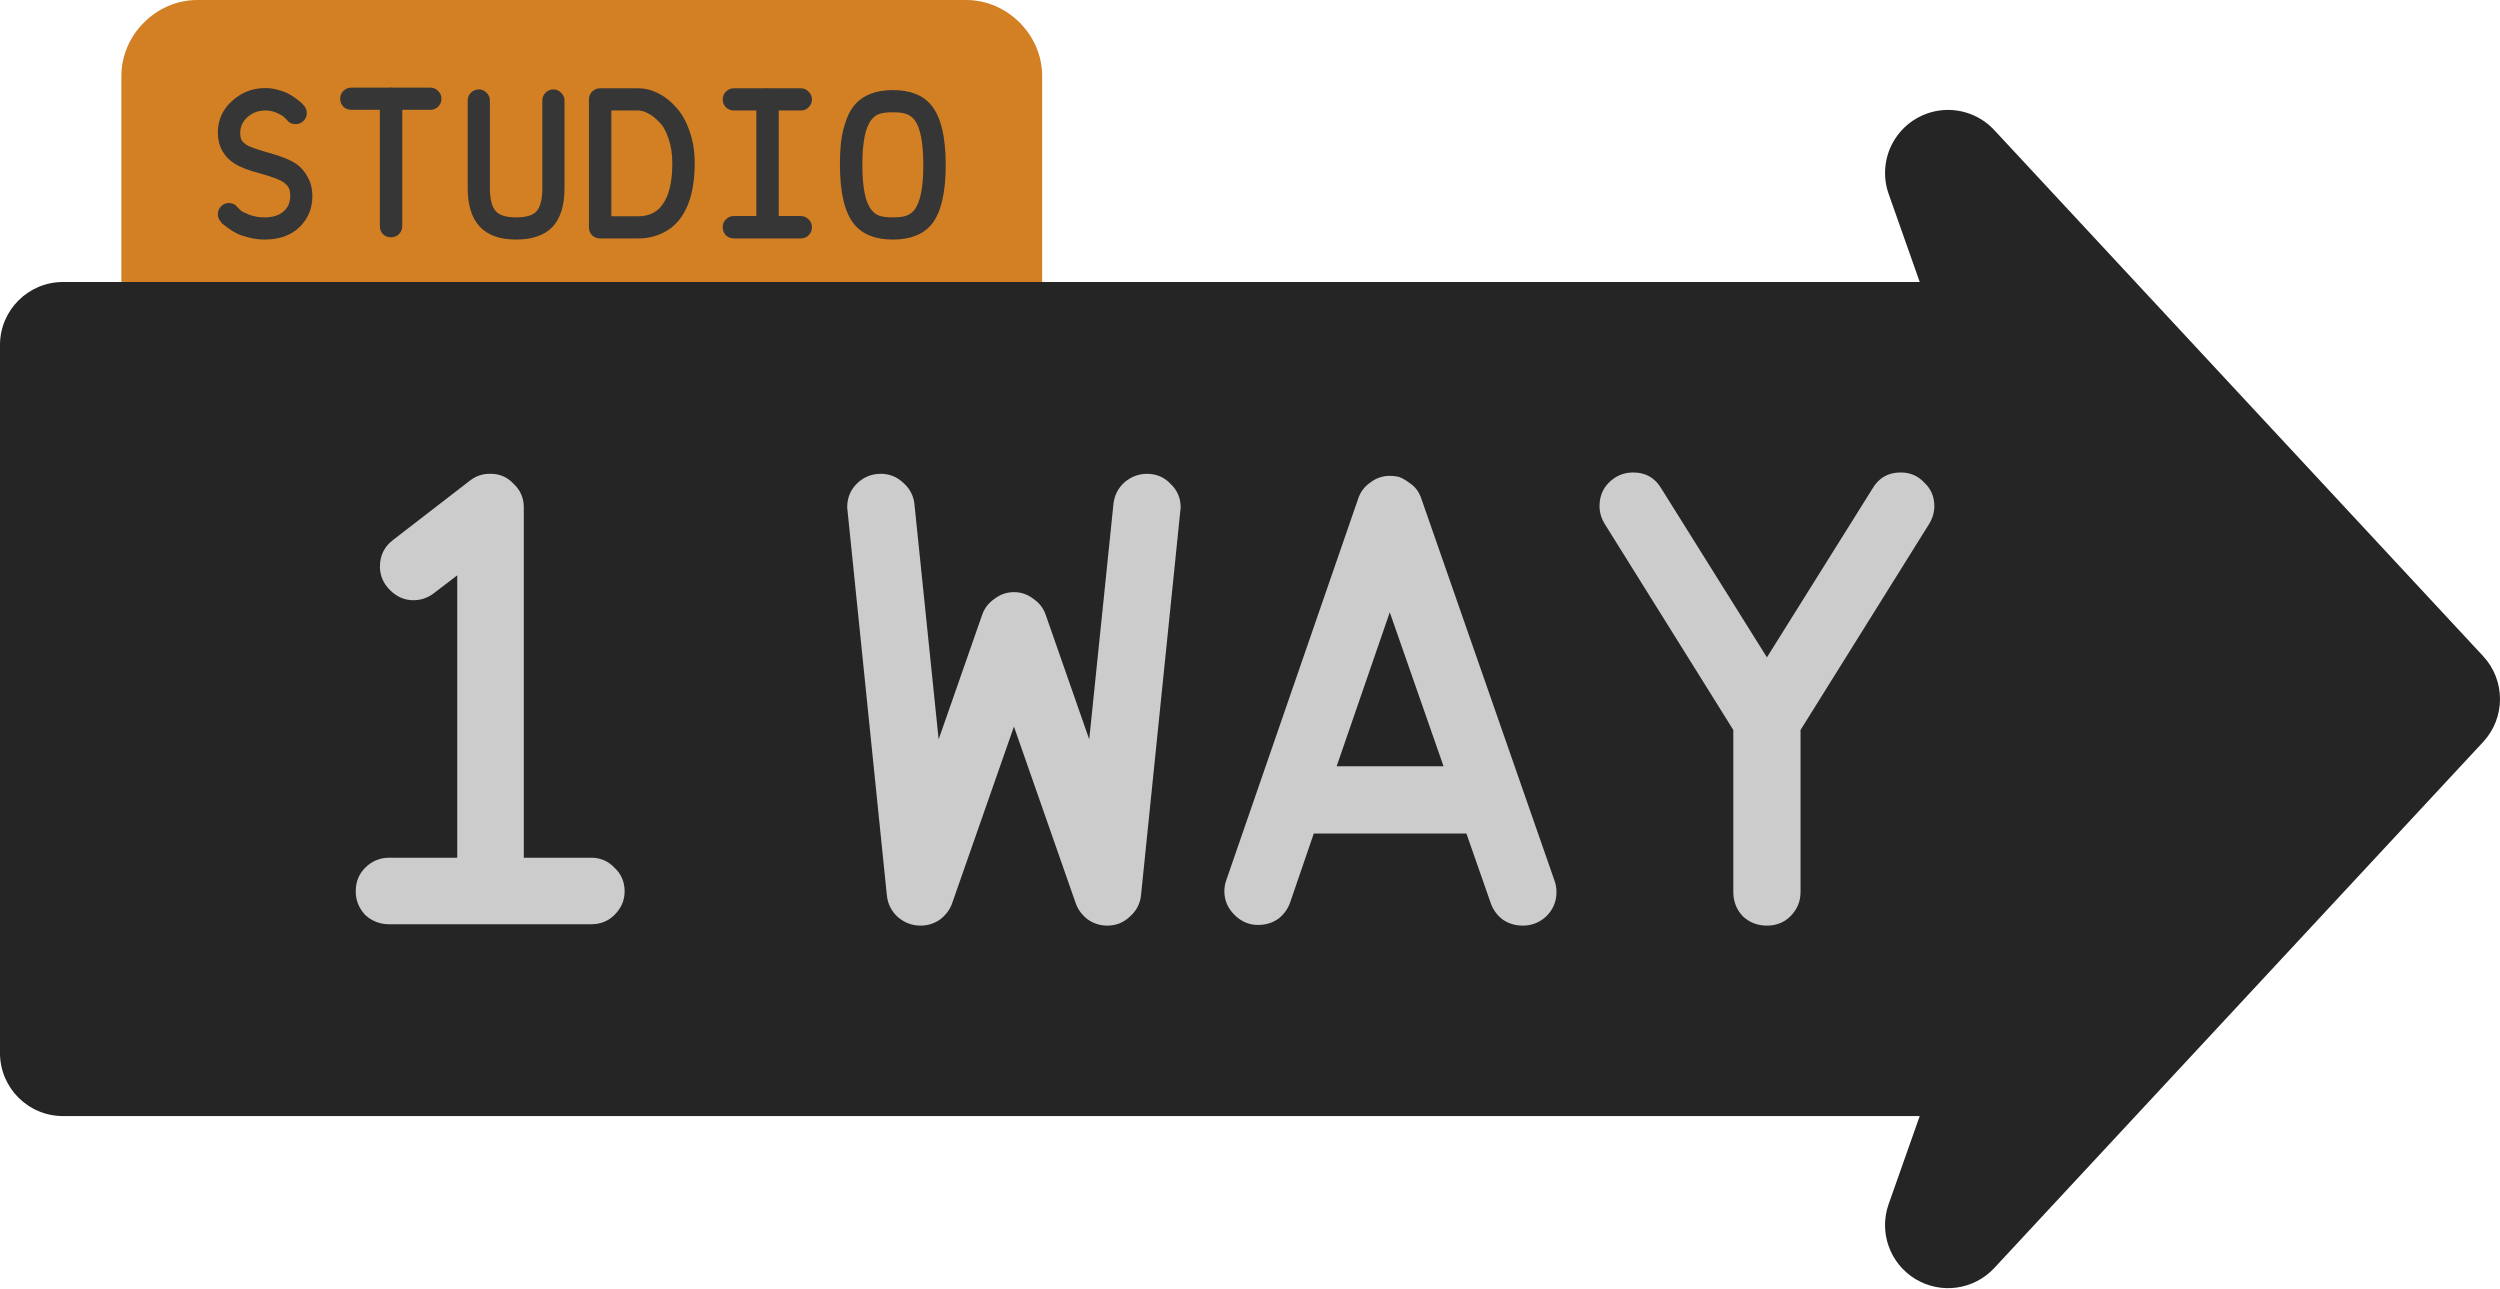
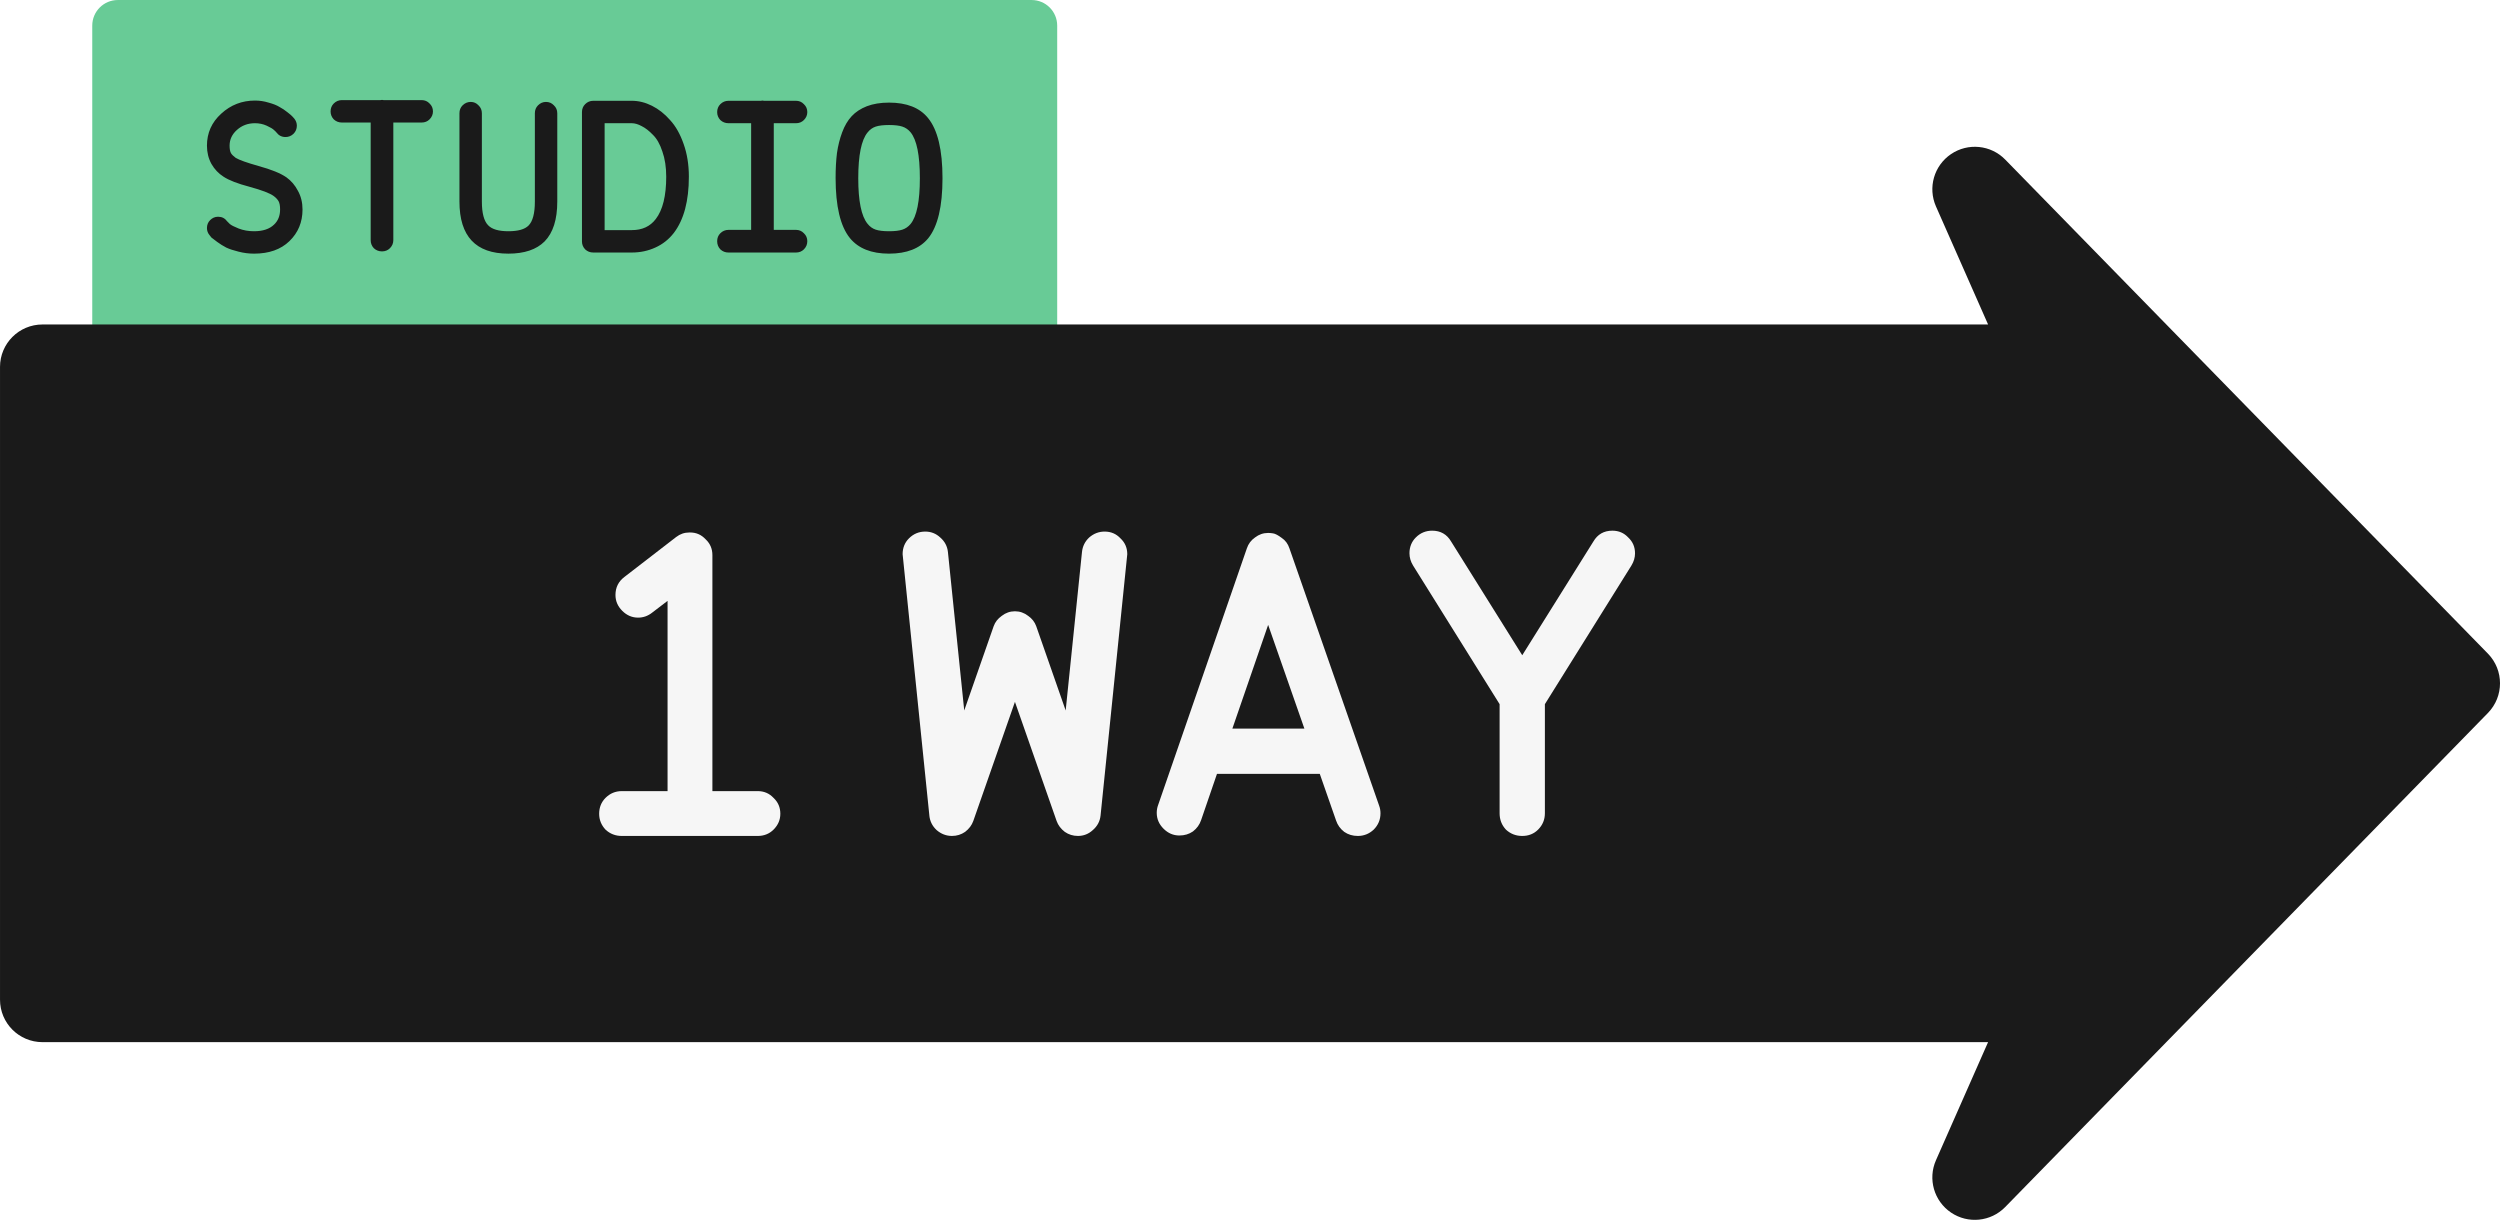
- <svg xmlns="http://www.w3.org/2000/svg" width="713.948" height="367.877" viewBox="0 0 188.899 97.334">
-   <path style="fill:#d38024;stroke-linecap:round;stroke-linejoin:round" d="M56.221 42.588h58.098c.9 0 1.623.724 1.623 1.623v19.667c0 .899-.724 1.623-1.623 1.623H56.221a1.62 1.62 0 0 1-1.623-1.623V44.21c0-.899.724-1.623 1.623-1.623z" transform="translate(-41.312 -38.473)" />
-   <path style="fill:#d38024;stroke-linecap:round;stroke-linejoin:round" d="M56.22 38.473c-3.107 0-5.738 2.63-5.738 5.738v19.666c0 3.108 2.63 5.738 5.739 5.738h58.097c3.108 0 5.739-2.63 5.739-5.738V44.211c0-3.108-2.63-5.738-5.739-5.738zm2.493 8.23h53.113v14.682H58.713Z" transform="translate(-41.312 -38.473)" />
-   <path style="fill:#252525;stroke-linecap:round;stroke-linejoin:round" d="M46.075 64.544v53.497h147.02l-4.589 13.005 36.943-39.754-36.943-39.754 4.59 13.006z" transform="translate(-41.312 -38.473)" />
-   <path style="fill:#252525;stroke-linecap:round;stroke-linejoin:round" d="M188.084 46.797a4.763 4.763 0 0 0-4.068 6.326l2.35 6.658H46.075a4.763 4.763 0 0 0-4.764 4.764v53.496a4.763 4.763 0 0 0 4.764 4.762h140.29l-2.35 6.658a4.763 4.763 0 0 0 7.978 4.828l36.944-39.754a4.763 4.763 0 0 0 0-6.484l-36.944-39.754a4.763 4.763 0 0 0-3.91-1.5zm8.713 20.66 22.15 23.836-22.15 23.836a4.763 4.763 0 0 0-3.701-1.852H50.838v-43.97h142.258a4.763 4.763 0 0 0 3.7-1.85z" transform="translate(-41.312 -38.473)" />
-   <path style="-inkscape-font-specification:'Brass Mono Bold';fill:#ccc;stroke-width:9.525;stroke-linecap:round;stroke-linejoin:round" d="M108.323 106.126q-2.997-29.21-2.997-29.312 0-1.066.711-1.778.762-.762 1.83-.762.964 0 1.676.66.762.661.863 1.626l1.829 17.78 3.302-9.448q.254-.712.914-1.169.66-.508 1.474-.508.812 0 1.473.508.66.457.914 1.169l3.302 9.448 1.829-17.78q.102-.965.813-1.625.762-.66 1.727-.66 1.067 0 1.778.761.762.712.762 1.778 0 .102-2.997 29.312-.102.965-.864 1.626-.711.66-1.676.66-.813 0-1.473-.457-.66-.508-.915-1.22l-4.673-13.36-4.674 13.36q-.254.712-.914 1.22-.66.457-1.474.457-.965 0-1.727-.66-.711-.66-.813-1.626zm42.063-9.754-4.064-11.633-4.014 11.633zm8.534 9.5q0 1.067-.762 1.829-.762.711-1.778.711-.863 0-1.524-.457-.66-.508-.914-1.27l-1.83-5.233h-11.53l-1.779 5.182q-.254.762-.914 1.27-.66.457-1.524.457-1.016 0-1.778-.762t-.762-1.778q0-.457.152-.863l9.957-28.804q.254-.762.915-1.22.66-.507 1.473-.507.254 0 .558.05.356.051.966.509.61.406.863 1.168l10.059 28.854q.152.407.152.864zm3.251-29.16q0-1.066.711-1.777.762-.762 1.83-.762 1.422 0 2.133 1.219l7.975 12.75 7.976-12.75q.711-1.22 2.134-1.22 1.066 0 1.778.763.762.711.762 1.778 0 .711-.407 1.371L177.36 93.63v12.243q0 1.067-.762 1.829-.71.711-1.778.711-1.066 0-1.828-.711-.712-.762-.712-1.829V93.629l-9.702-15.545q-.407-.66-.407-1.371z" aria-label="WAY" transform="translate(-41.312 -38.473)" />
-   <path d="M85.97 103.281q1.066 0 1.777.762.762.711.762 1.778 0 1.016-.762 1.778-.711.711-1.778.711H70.73q-1.067 0-1.829-.71-.71-.763-.71-1.779 0-1.067.71-1.778.762-.762 1.83-.762h5.13V81.945l-1.727 1.321q-.711.559-1.575.559-1.016 0-1.778-.762t-.762-1.778q0-1.27 1.016-2.032l5.791-4.47q.66-.509 1.473-.509h.102q1.016 0 1.727.762.762.712.762 1.778v26.467Z" style="-inkscape-font-specification:'Brass Mono Bold';fill:#ccc;stroke-width:9.525;stroke-linecap:round;stroke-linejoin:round" aria-label="1" transform="translate(-41.312 -38.473)" />
-   <path d="m59.26 54.136.22.22q.153.135.661.339.525.203 1.152.203.982 0 1.49-.491.457-.424.457-1.135 0-.423-.119-.626-.118-.204-.372-.39-.423-.305-1.778-.677-1.355-.356-1.964-.762-.56-.356-.898-.948-.338-.61-.338-1.372 0-1.422 1.066-2.388 1.067-.982 2.523-.982.525 0 1.016.153.508.135.813.321.322.17.61.407.288.22.372.322.085.084.136.152.186.237.186.525 0 .355-.254.61-.254.237-.593.237-.423 0-.677-.34-.05-.067-.186-.185-.136-.136-.542-.322t-.88-.186q-.796 0-1.355.508-.542.49-.542 1.168 0 .373.101.559.102.17.356.355.39.237 1.71.61 1.423.39 2.083.847.542.39.864 1.016.338.61.338 1.388 0 1.423-.982 2.37-.965.932-2.641.932-.593 0-1.169-.152-.559-.136-.914-.305-.356-.186-.677-.423-.322-.237-.424-.322-.084-.102-.135-.17-.203-.236-.203-.541 0-.356.237-.593.254-.254.592-.254.424 0 .66.322zm11.481-9.043q.068-.017.119-.017.068 0 .118.017h2.845q.356 0 .593.254.254.237.254.593 0 .339-.254.593-.237.237-.593.237h-2.116v8.788q0 .356-.254.61-.237.237-.593.237t-.61-.237q-.237-.254-.237-.61V46.77h-2.15q-.356 0-.61-.237-.237-.254-.237-.593 0-.356.237-.593.254-.254.61-.254zm5.91.983q0-.356.237-.593.254-.254.61-.254.338 0 .576.254.254.237.254.593v6.604q0 1.303.474 1.778.423.44 1.507.44 1.083 0 1.507-.424.474-.474.474-1.794v-6.604q0-.356.237-.593.254-.254.593-.254.355 0 .592.254.254.237.254.593v6.604q0 2.015-.948 2.98-.914.914-2.71.914-3.657 0-3.657-3.894zm10.008-.932h2.878q.762 0 1.507.373.746.372 1.355 1.067.627.677 1.016 1.794.39 1.101.39 2.439 0 2.726-1.118 4.2-.559.727-1.389 1.1-.812.373-1.76.373h-2.88q-.355 0-.609-.238-.237-.254-.237-.592v-9.67q0-.355.237-.592.254-.254.61-.254zm.846 9.67h2.032q1.169 0 1.795-.83.78-1.017.78-3.167 0-1.067-.289-1.88-.27-.83-.71-1.253-.424-.44-.83-.643-.407-.22-.746-.22h-2.032zm11.684-9.67q.068-.017.119-.017.05 0 .118.017h2.388q.356 0 .593.254.254.237.254.593 0 .339-.254.593-.237.237-.593.237h-1.66v7.975h1.66q.356 0 .593.254.254.237.254.593 0 .355-.254.61-.237.236-.593.236H96.768q-.356 0-.61-.237-.237-.254-.237-.61 0-.355.237-.592.254-.254.61-.254h1.693v-7.975h-1.693q-.356 0-.61-.237-.237-.254-.237-.593 0-.356.237-.593.254-.254.61-.254zm9.585 1.812q-.644 0-1 .119-.355.118-.61.44-.693.847-.693 3.42 0 2.557.694 3.404.254.322.61.44.355.119.999.119.643 0 .999-.119.355-.118.61-.423.694-.847.694-3.42 0-2.591-.695-3.438-.254-.305-.61-.423-.355-.119-.998-.119zm-3.997 3.962q0-1.05.102-1.862.118-.83.39-1.558.27-.728.71-1.202.44-.474 1.135-.745.711-.271 1.66-.271 1.98 0 2.912 1.151 1.084 1.32 1.084 4.504 0 3.167-1.067 4.488-.948 1.151-2.93 1.151-1.98 0-2.929-1.168-1.067-1.321-1.067-4.488z" style="-inkscape-font-specification:'Brass Mono Bold';fill:#363636;stroke-width:9.525;stroke-linecap:round;stroke-linejoin:round" aria-label="STUDIO" transform="translate(-41.312 -38.473)" />
+ <svg xmlns="http://www.w3.org/2000/svg" width="706.511" height="344.731" viewBox="0 0 186.931 91.21">
+   <g transform="translate(-55.035 -58.06)">
+     <rect style="fill:#68cb96;fill-opacity:1;stroke:none;stroke-width:6.35;stroke-linecap:round;stroke-linejoin:round;stroke-dasharray:none;stroke-opacity:1" width="72.151" height="29.379" x="61.933" y="58.061" ry="1.914" />
+     <path style="fill:#1a1a1a;stroke-linecap:round;stroke-linejoin:round" d="M58.21 85.497v47.311H208.56l-5.865 13.287 36.095-36.942-36.095-36.943 5.865 13.287z" />
+     <path style="fill:#1a1a1a;stroke-linecap:round;stroke-linejoin:round" d="M200.918 69.582a3.175 3.175 0 0 0-1.127 3.91l3.898 8.83H58.21a3.175 3.175 0 0 0-3.174 3.174v47.313a3.175 3.175 0 0 0 3.174 3.175h145.478l-3.896 8.829a3.175 3.175 0 0 0 5.176 3.501l36.095-36.943a3.175 3.175 0 0 0 0-4.437L204.968 69.99a3.175 3.175 0 0 0-4.049-.408zm10.69 16.291 22.744 23.28-22.745 23.28a3.175 3.175 0 0 0-3.046-2.8H61.385V88.672H208.56a3.175 3.175 0 0 0 3.046-2.799z" />
+     <path d="m71.999 74.588.22.22q.152.135.66.339.525.203 1.152.203.982 0 1.49-.491.457-.424.457-1.135 0-.423-.118-.626-.119-.204-.373-.39-.423-.305-1.778-.677-1.355-.356-1.964-.762-.559-.356-.898-.948-.338-.61-.338-1.372 0-1.422 1.066-2.388 1.067-.982 2.524-.982.524 0 1.016.153.508.135.812.321.322.17.61.407.288.22.372.322.085.084.136.152.186.237.186.525 0 .355-.254.61-.254.237-.592.237-.424 0-.678-.34-.05-.067-.186-.185-.136-.136-.542-.322t-.88-.186q-.796 0-1.355.508-.542.49-.542 1.168 0 .373.102.559.101.17.355.355.39.237 1.71.61 1.423.39 2.083.847.542.39.864 1.016.339.61.339 1.388 0 1.423-.983 2.37-.965.932-2.641.932-.593 0-1.169-.152-.558-.136-.914-.305-.356-.186-.677-.423-.322-.237-.424-.322-.084-.102-.135-.17-.203-.236-.203-.541 0-.356.237-.593.254-.254.592-.254.424 0 .66.322zm11.48-9.043q.068-.016.12-.016.067 0 .118.016h2.844q.356 0 .593.254.254.237.254.593 0 .339-.254.593-.237.237-.593.237h-2.116v8.788q0 .356-.254.61-.237.237-.593.237-.355 0-.61-.237-.237-.254-.237-.61v-8.788h-2.15q-.356 0-.61-.237-.237-.254-.237-.593 0-.355.237-.593.254-.254.61-.254zm5.91.983q0-.356.237-.593.254-.254.61-.254.339 0 .576.254.254.237.254.593v6.604q0 1.303.474 1.778.423.44 1.507.44 1.084 0 1.507-.424.474-.474.474-1.794v-6.604q0-.356.237-.593.254-.254.593-.254.355 0 .592.254.254.237.254.593v6.604q0 2.015-.948 2.98-.914.914-2.71.914-3.657 0-3.657-3.894zm10.008-.932h2.879q.762 0 1.507.373.745.372 1.354 1.067.627.677 1.016 1.794.39 1.101.39 2.439 0 2.726-1.118 4.2-.559.727-1.388 1.1-.813.373-1.761.373h-2.88q-.355 0-.609-.238-.237-.254-.237-.592v-9.67q0-.355.237-.592.254-.254.61-.254zm.847 9.67h2.032q1.168 0 1.794-.83.78-1.017.78-3.167 0-1.067-.288-1.88-.271-.83-.712-1.253-.423-.44-.83-.643-.406-.22-.744-.22h-2.032zm11.684-9.67q.067-.017.118-.017.05 0 .119.017h2.387q.356 0 .593.254.254.237.254.593 0 .339-.254.593-.237.237-.593.237h-1.66v7.975h1.66q.356 0 .593.254.254.237.254.593 0 .355-.254.61-.237.237-.593.237h-5.046q-.356 0-.61-.238-.237-.254-.237-.61 0-.355.237-.592.254-.254.61-.254h1.693v-7.975h-1.693q-.356 0-.61-.237-.237-.254-.237-.593 0-.356.237-.593.254-.254.61-.254zm9.584 1.812q-.644 0-1 .119-.355.118-.609.44-.694.847-.694 3.42 0 2.557.694 3.404.254.322.61.44.355.119.999.119.643 0 .999-.119.355-.118.61-.423.694-.847.694-3.42 0-2.591-.695-3.438-.254-.305-.61-.423-.355-.119-.998-.119zm-3.997 3.962q0-1.05.102-1.862.119-.83.39-1.558.27-.728.71-1.202.441-.474 1.135-.745.711-.271 1.66-.271 1.98 0 2.912 1.151 1.084 1.321 1.084 4.504 0 3.167-1.067 4.488-.948 1.151-2.93 1.151-1.98 0-2.929-1.168-1.067-1.321-1.067-4.488z" style="-inkscape-font-specification:'Brass Mono Bold';fill:#1a1a1a;fill-opacity:1;stroke-width:9.525;stroke-linecap:round;stroke-linejoin:round" aria-label="STUDIO" />
+     <path d="M116.9 118.76Q114.9 99.285 114.9 99.217q0-.711.474-1.185.508-.508 1.22-.508.643 0 1.117.44.508.44.576 1.084l1.22 11.853 2.2-6.3q.17-.473.61-.778.44-.339.982-.339t.982.339q.44.305.61.779l2.201 6.3 1.22-11.854q.067-.644.541-1.084.508-.44 1.152-.44.711 0 1.185.508.508.474.508 1.185 0 .068-1.998 19.541-.068.644-.576 1.084-.474.44-1.117.44-.542 0-.982-.305-.44-.338-.61-.812l-3.116-8.907-3.115 8.907q-.17.474-.61.812-.44.305-.982.305-.644 0-1.152-.44-.474-.44-.542-1.084zm28.041-6.503-2.71-7.756-2.675 7.756zm5.69 6.333q0 .711-.508 1.22-.508.473-1.186.473-.575 0-1.016-.305-.44-.338-.61-.846l-1.218-3.489h-7.688l-1.186 3.455q-.169.508-.61.847-.44.304-1.015.304-.677 0-1.185-.508t-.508-1.185q0-.305.101-.576l6.638-19.202q.17-.508.61-.813.44-.339.982-.339.17 0 .372.034.237.034.644.339.406.27.575.779l6.706 19.236q.102.271.102.576zm2.167-19.44q0-.71.474-1.185.508-.508 1.22-.508.948 0 1.422.813l5.317 8.5 5.317-8.5q.474-.813 1.422-.813.712 0 1.186.508.508.474.508 1.185 0 .475-.271.915l-6.469 10.363v8.162q0 .711-.508 1.22-.474.473-1.185.473-.711 0-1.22-.474-.473-.508-.473-1.22v-8.161l-6.469-10.363q-.27-.44-.27-.915z" style="-inkscape-font-specification:'Brass Mono Bold';fill:#f6f6f6;stroke-width:6.35;stroke-linecap:round;stroke-linejoin:round" aria-label="WAY" transform="translate(7.626 .283)" />
+     <path d="M104.063 116.93q.711 0 1.186.508.508.475.508 1.186 0 .677-.508 1.185-.475.474-1.186.474h-10.16q-.711 0-1.219-.474-.474-.508-.474-1.185 0-.711.474-1.186.508-.508 1.22-.508h3.42v-14.224l-1.152.88q-.474.373-1.05.373-.677 0-1.185-.508t-.508-1.185q0-.847.677-1.355l3.861-2.98q.44-.339.982-.339h.068q.677 0 1.152.508.508.475.508 1.186v17.644z" style="-inkscape-font-specification:'Brass Mono Bold';fill:#f6f6f6;stroke-width:6.35;stroke-linecap:round;stroke-linejoin:round" aria-label="1" transform="translate(7.626 .283)" />
+   </g>
</svg>
